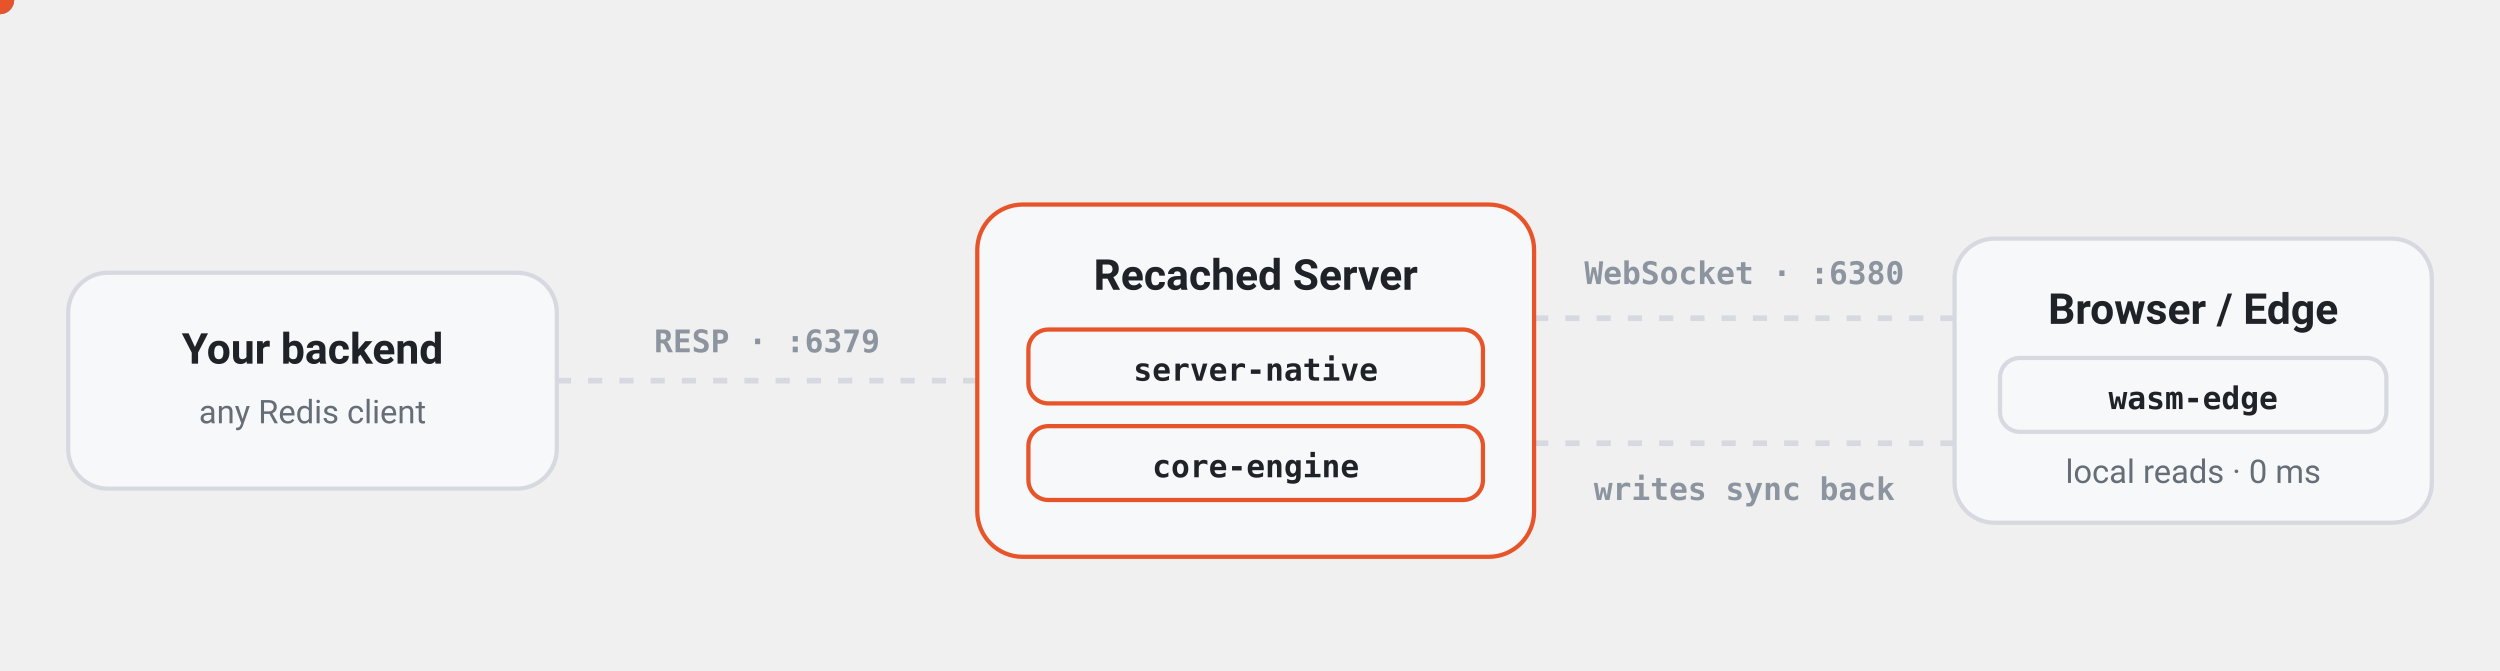
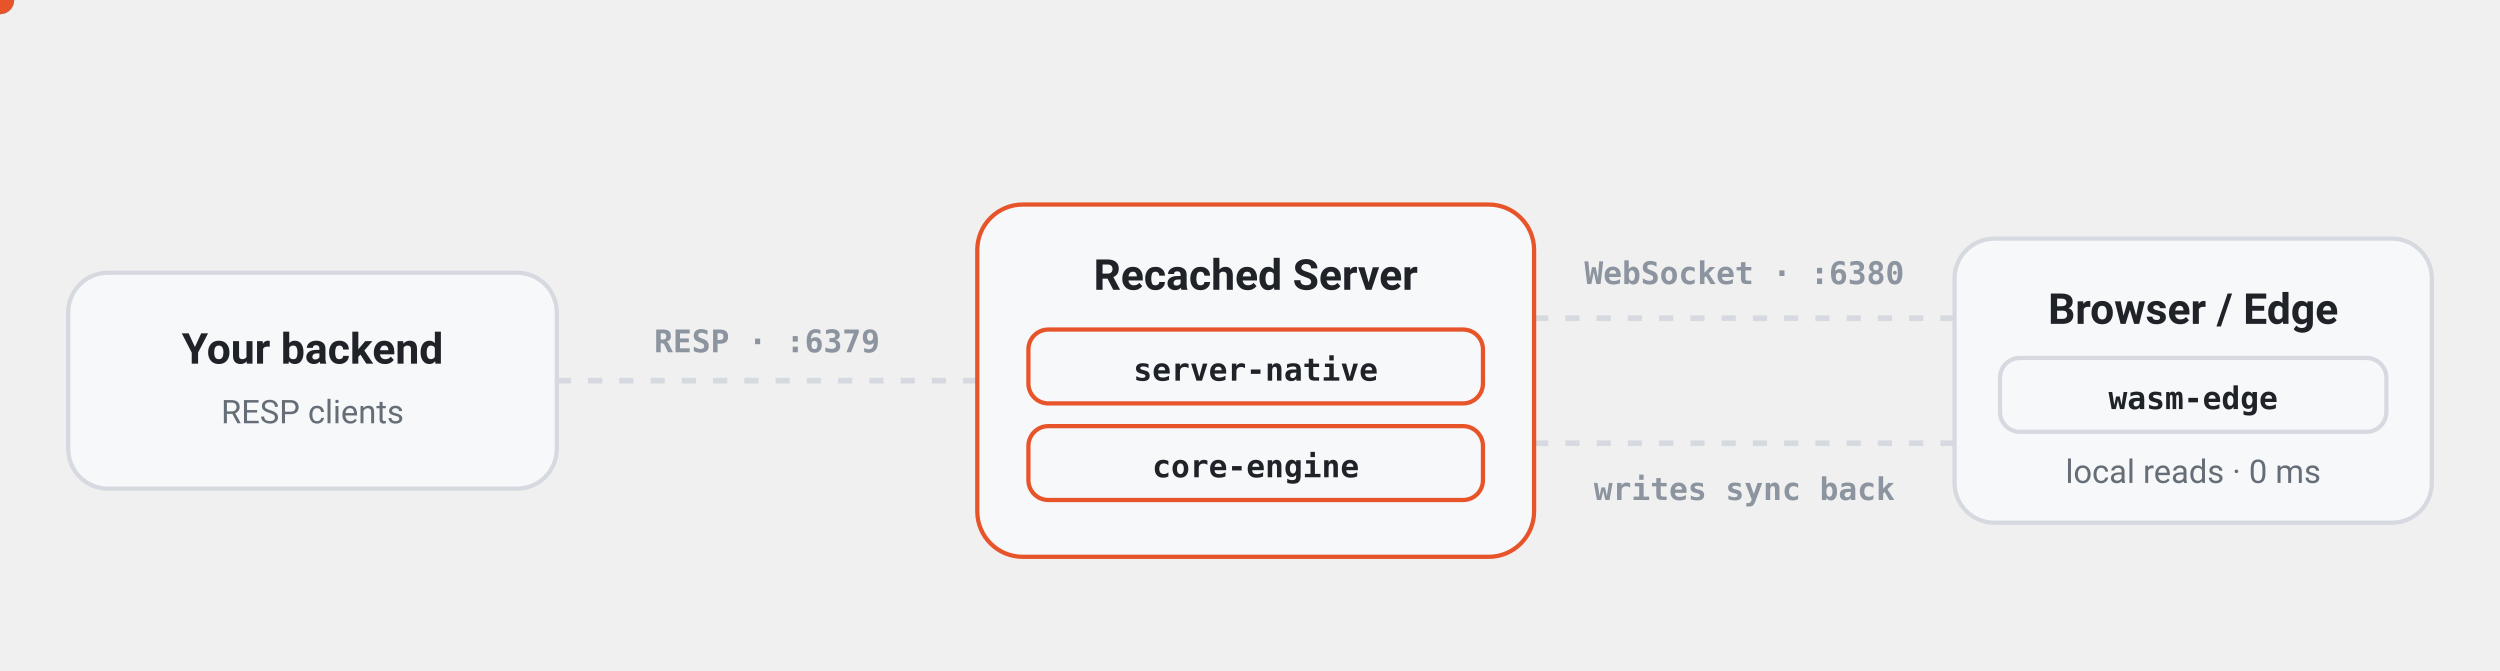
<svg xmlns="http://www.w3.org/2000/svg" viewBox="0 0 880 236" width="880" height="236" role="img" aria-label="Your backend writes to the Recached server over RESP on port 6379. The server syncs over a WebSocket on port 6380 to the browser or edge runtime, where reads are served from local WebAssembly memory. Writes flow back the same way.">
  <style>
  .wire { fill:none; stroke:#d6dae0; stroke-width:2; stroke-dasharray:5 6; }
  .node rect { fill:#f6f8fa; stroke:#d6dae0; stroke-width:1.5; }
  .server &gt; rect { stroke:#E8542A; }
  .pill { fill:#ffffff; stroke:#d6dae0; stroke-width:1; }
  .pill-accent { fill:#fdeee9; stroke:#f3b9a5; stroke-width:1; }
  .title { fill:#1f2328; font:700 15px system-ui,-apple-system,'Segoe UI',Roboto,sans-serif; text-anchor:middle; }
  .sub { fill:#656d76; font:11.5px system-ui,-apple-system,'Segoe UI',Roboto,sans-serif; text-anchor:middle; }
  .pill-text { fill:#1f2328; font:600 11px ui-monospace,SFMono-Regular,'SF Mono',Menlo,monospace; text-anchor:middle; }
  .edge { fill:#8c959f; font:600 11px ui-monospace,SFMono-Regular,'SF Mono',Menlo,monospace; text-anchor:middle; }
  .w-in { fill:#5B8DEF; }
  .w-out { fill:#8DD4CC; }
  .w-back { fill:#E8542A; }
  .flash { fill:#8DD4CC; opacity:0; animation:arrive 4.4s linear infinite; }
  @keyframes arrive { 0%,52% {opacity:0;} 57% {opacity:.20;} 66%,100% {opacity:0;} }
  /* Honour a reduced-motion preference: keep the diagram, drop the movement. */
  @media (prefers-reduced-motion: reduce) {
    .packet { display:none; }
    .flash { animation:none; }
  }
</style>
  <path class="wire" d="M196,134 L344,134" />
  <path class="wire" d="M540,112 L688,112" />
  <path class="wire" d="M688,156 L540,156" />
  <g class="node">
    <rect x="24" y="96" width="172" height="76" rx="14" />
    <text x="110" y="128" class="title">Your backend</text>
-     <text x="110" y="149" class="sub">any Redis client</text>
+     <text x="110" y="149" class="sub">RESP clients</text>
  </g>
  <g class="node server">
    <rect x="344" y="72" width="196" height="124" rx="16" />
    <text x="442" y="102" class="title">Recached Server</text>
    <rect x="362" y="116" width="160" height="26" rx="7" class="pill-accent" />
    <text x="442" y="134" class="pill-text">server-native</text>
    <rect x="362" y="150" width="160" height="26" rx="7" class="pill" />
    <text x="442" y="168" class="pill-text">core-engine</text>
  </g>
  <g class="node">
    <rect x="688" y="84" width="168" height="100" rx="14" />
    <rect class="flash" x="688" y="84" width="168" height="100" rx="14" />
    <text x="772" y="114" class="title">Browser / Edge</text>
    <rect x="704" y="126" width="136" height="26" rx="7" class="pill" />
    <text x="772" y="144" class="pill-text">wasm-edge</text>
    <text x="772" y="170" class="sub">local reads · 0 ms</text>
  </g>
  <text x="270" y="124" class="edge">RESP · :6379</text>
  <text x="614" y="100" class="edge">WebSocket · :6380</text>
  <text x="614" y="176" class="edge">writes sync back</text>
  <circle class="packet w-in" r="5">
    <animateMotion dur="4.4s" repeatCount="indefinite" keyTimes="0;0.30;1" keyPoints="0;1;1" calcMode="linear" path="M196,134 L344,134" />
    <animate attributeName="opacity" dur="4.4s" repeatCount="indefinite" keyTimes="0;0.02;0.28;0.31;1" values="0;1;1;0;0" />
  </circle>
  <circle class="packet w-out" r="5">
    <animateMotion dur="4.4s" repeatCount="indefinite" keyTimes="0;0.34;0.58;1" keyPoints="0;0;1;1" calcMode="linear" path="M540,112 L688,112" />
    <animate attributeName="opacity" dur="4.4s" repeatCount="indefinite" keyTimes="0;0.34;0.36;0.56;0.59;1" values="0;0;1;1;0;0" />
  </circle>
  <circle class="packet w-back" r="5">
    <animateMotion dur="4.4s" repeatCount="indefinite" keyTimes="0;0.68;0.94;1" keyPoints="0;0;1;1" calcMode="linear" path="M688,156 L540,156" />
    <animate attributeName="opacity" dur="4.4s" repeatCount="indefinite" keyTimes="0;0.68;0.70;0.92;0.95;1" values="0;0;1;1;0;0" />
  </circle>
</svg>
